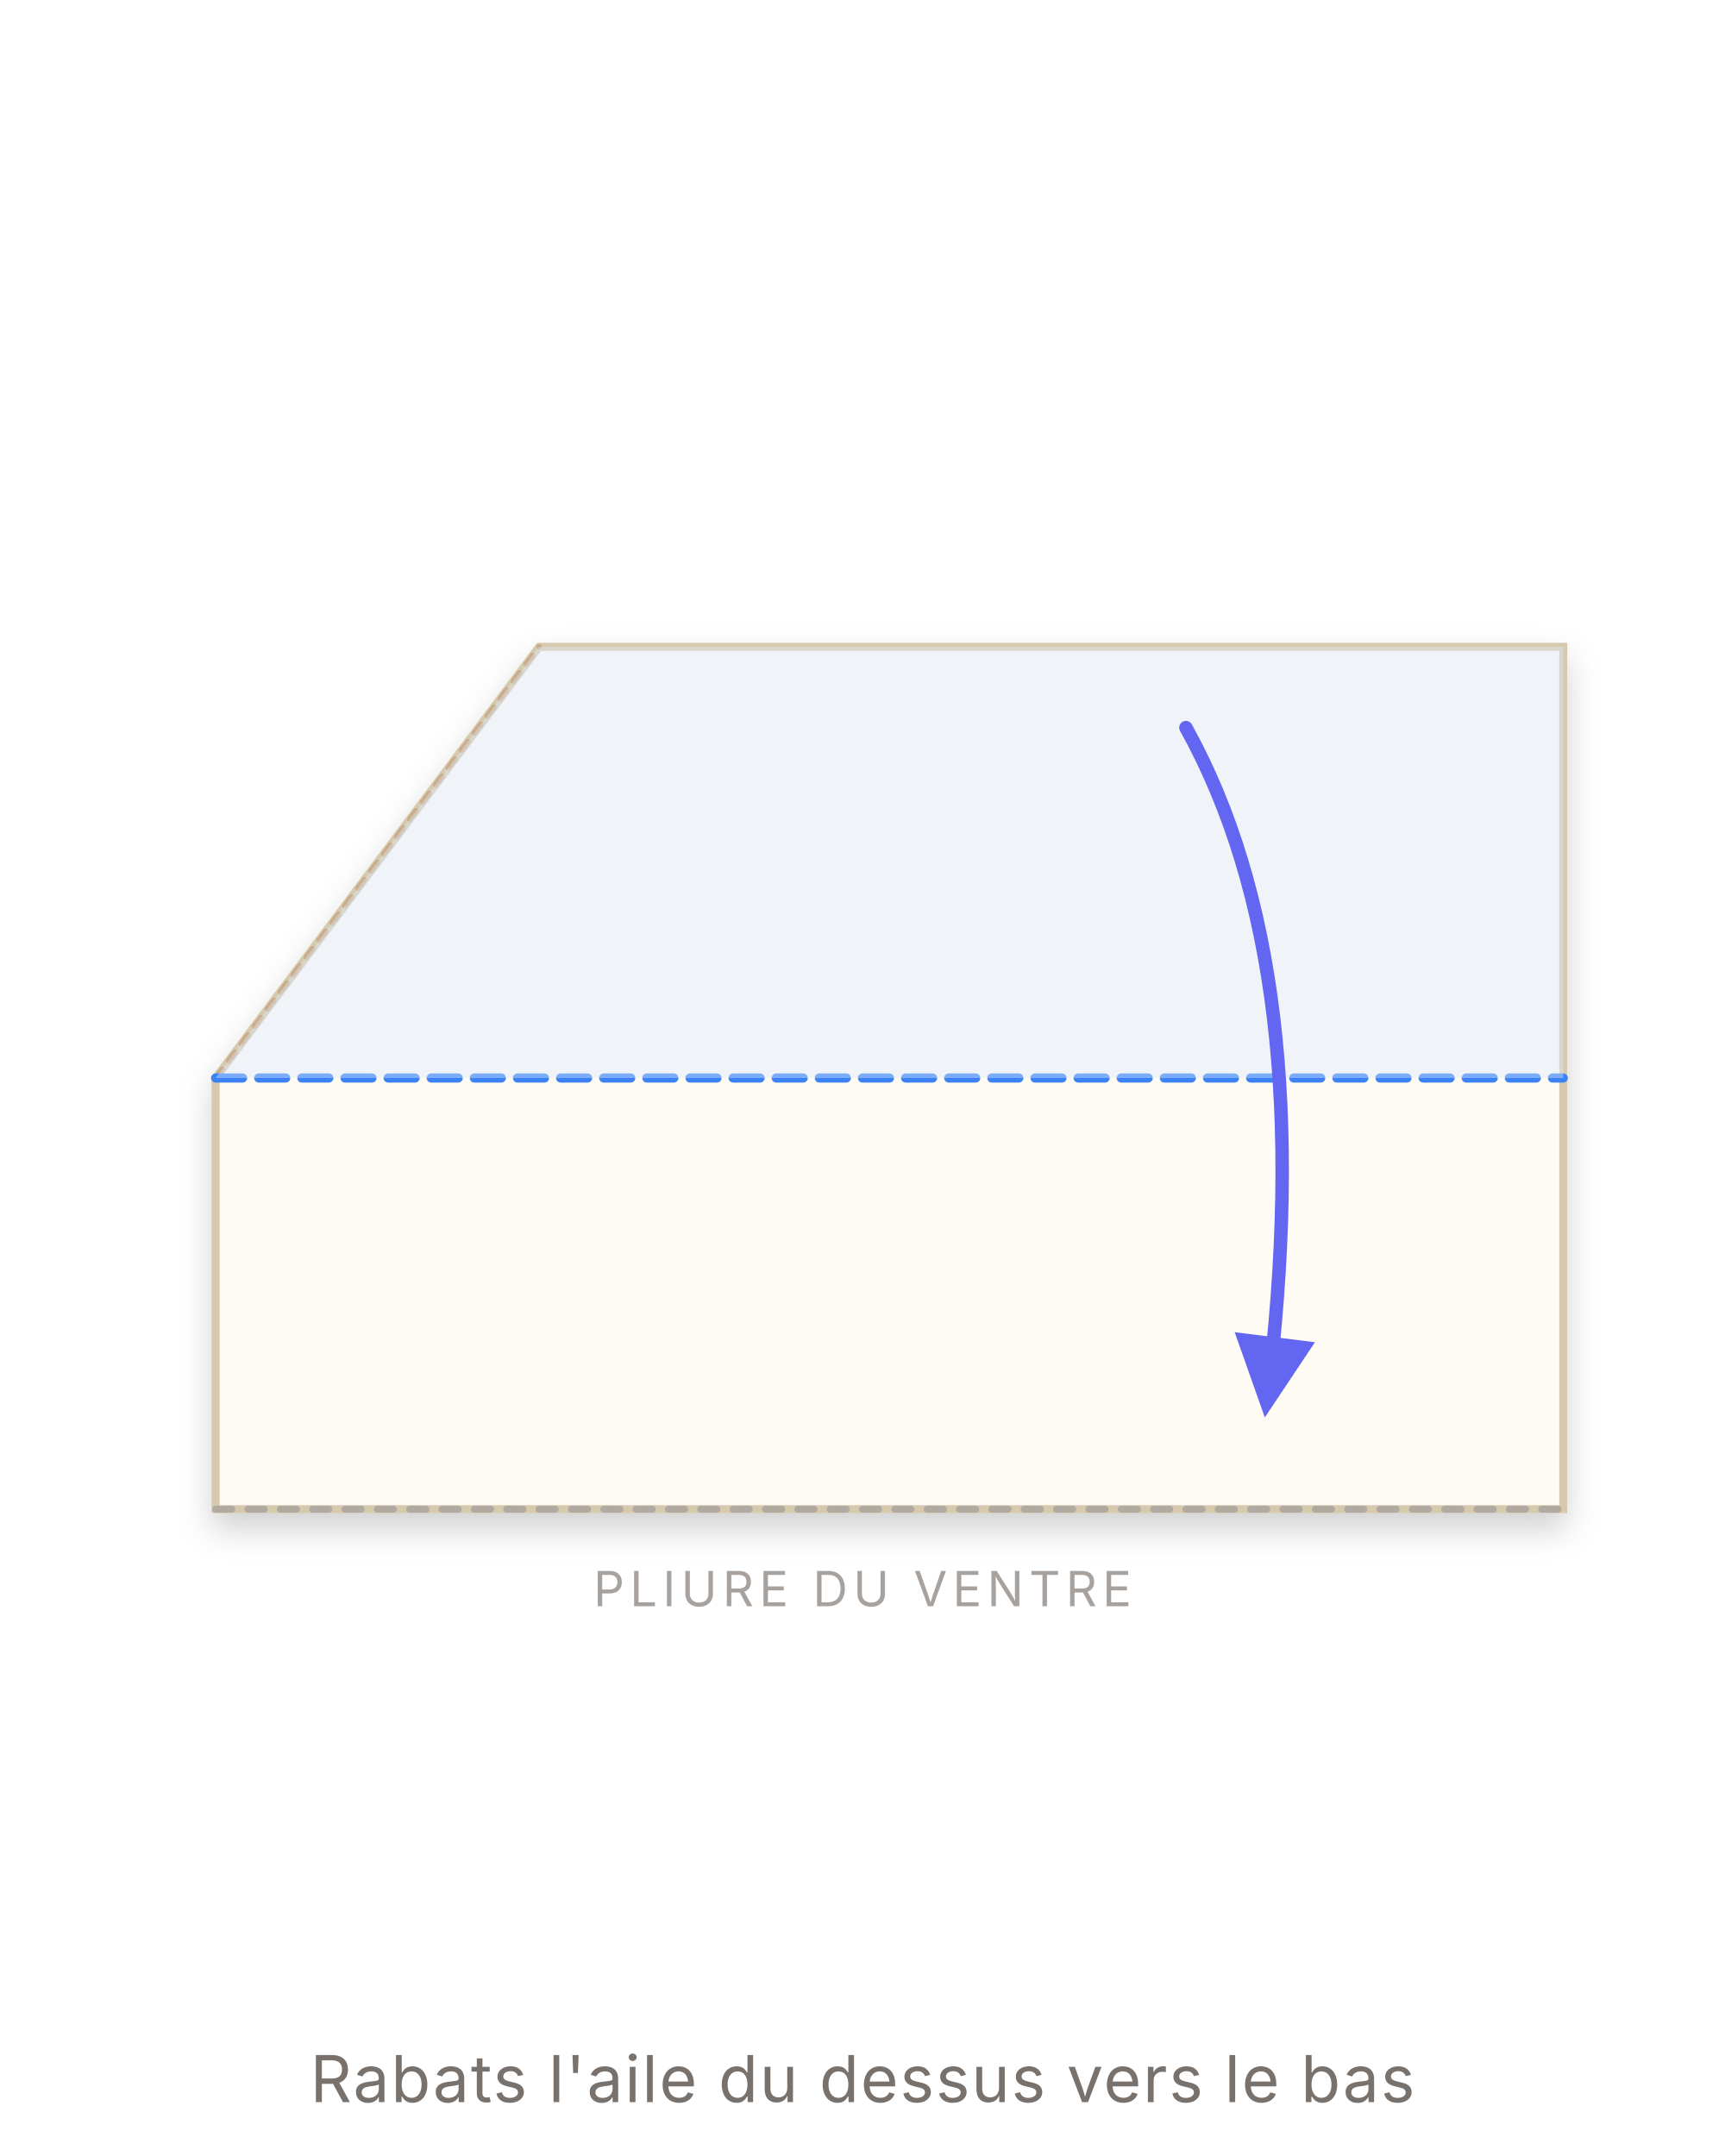
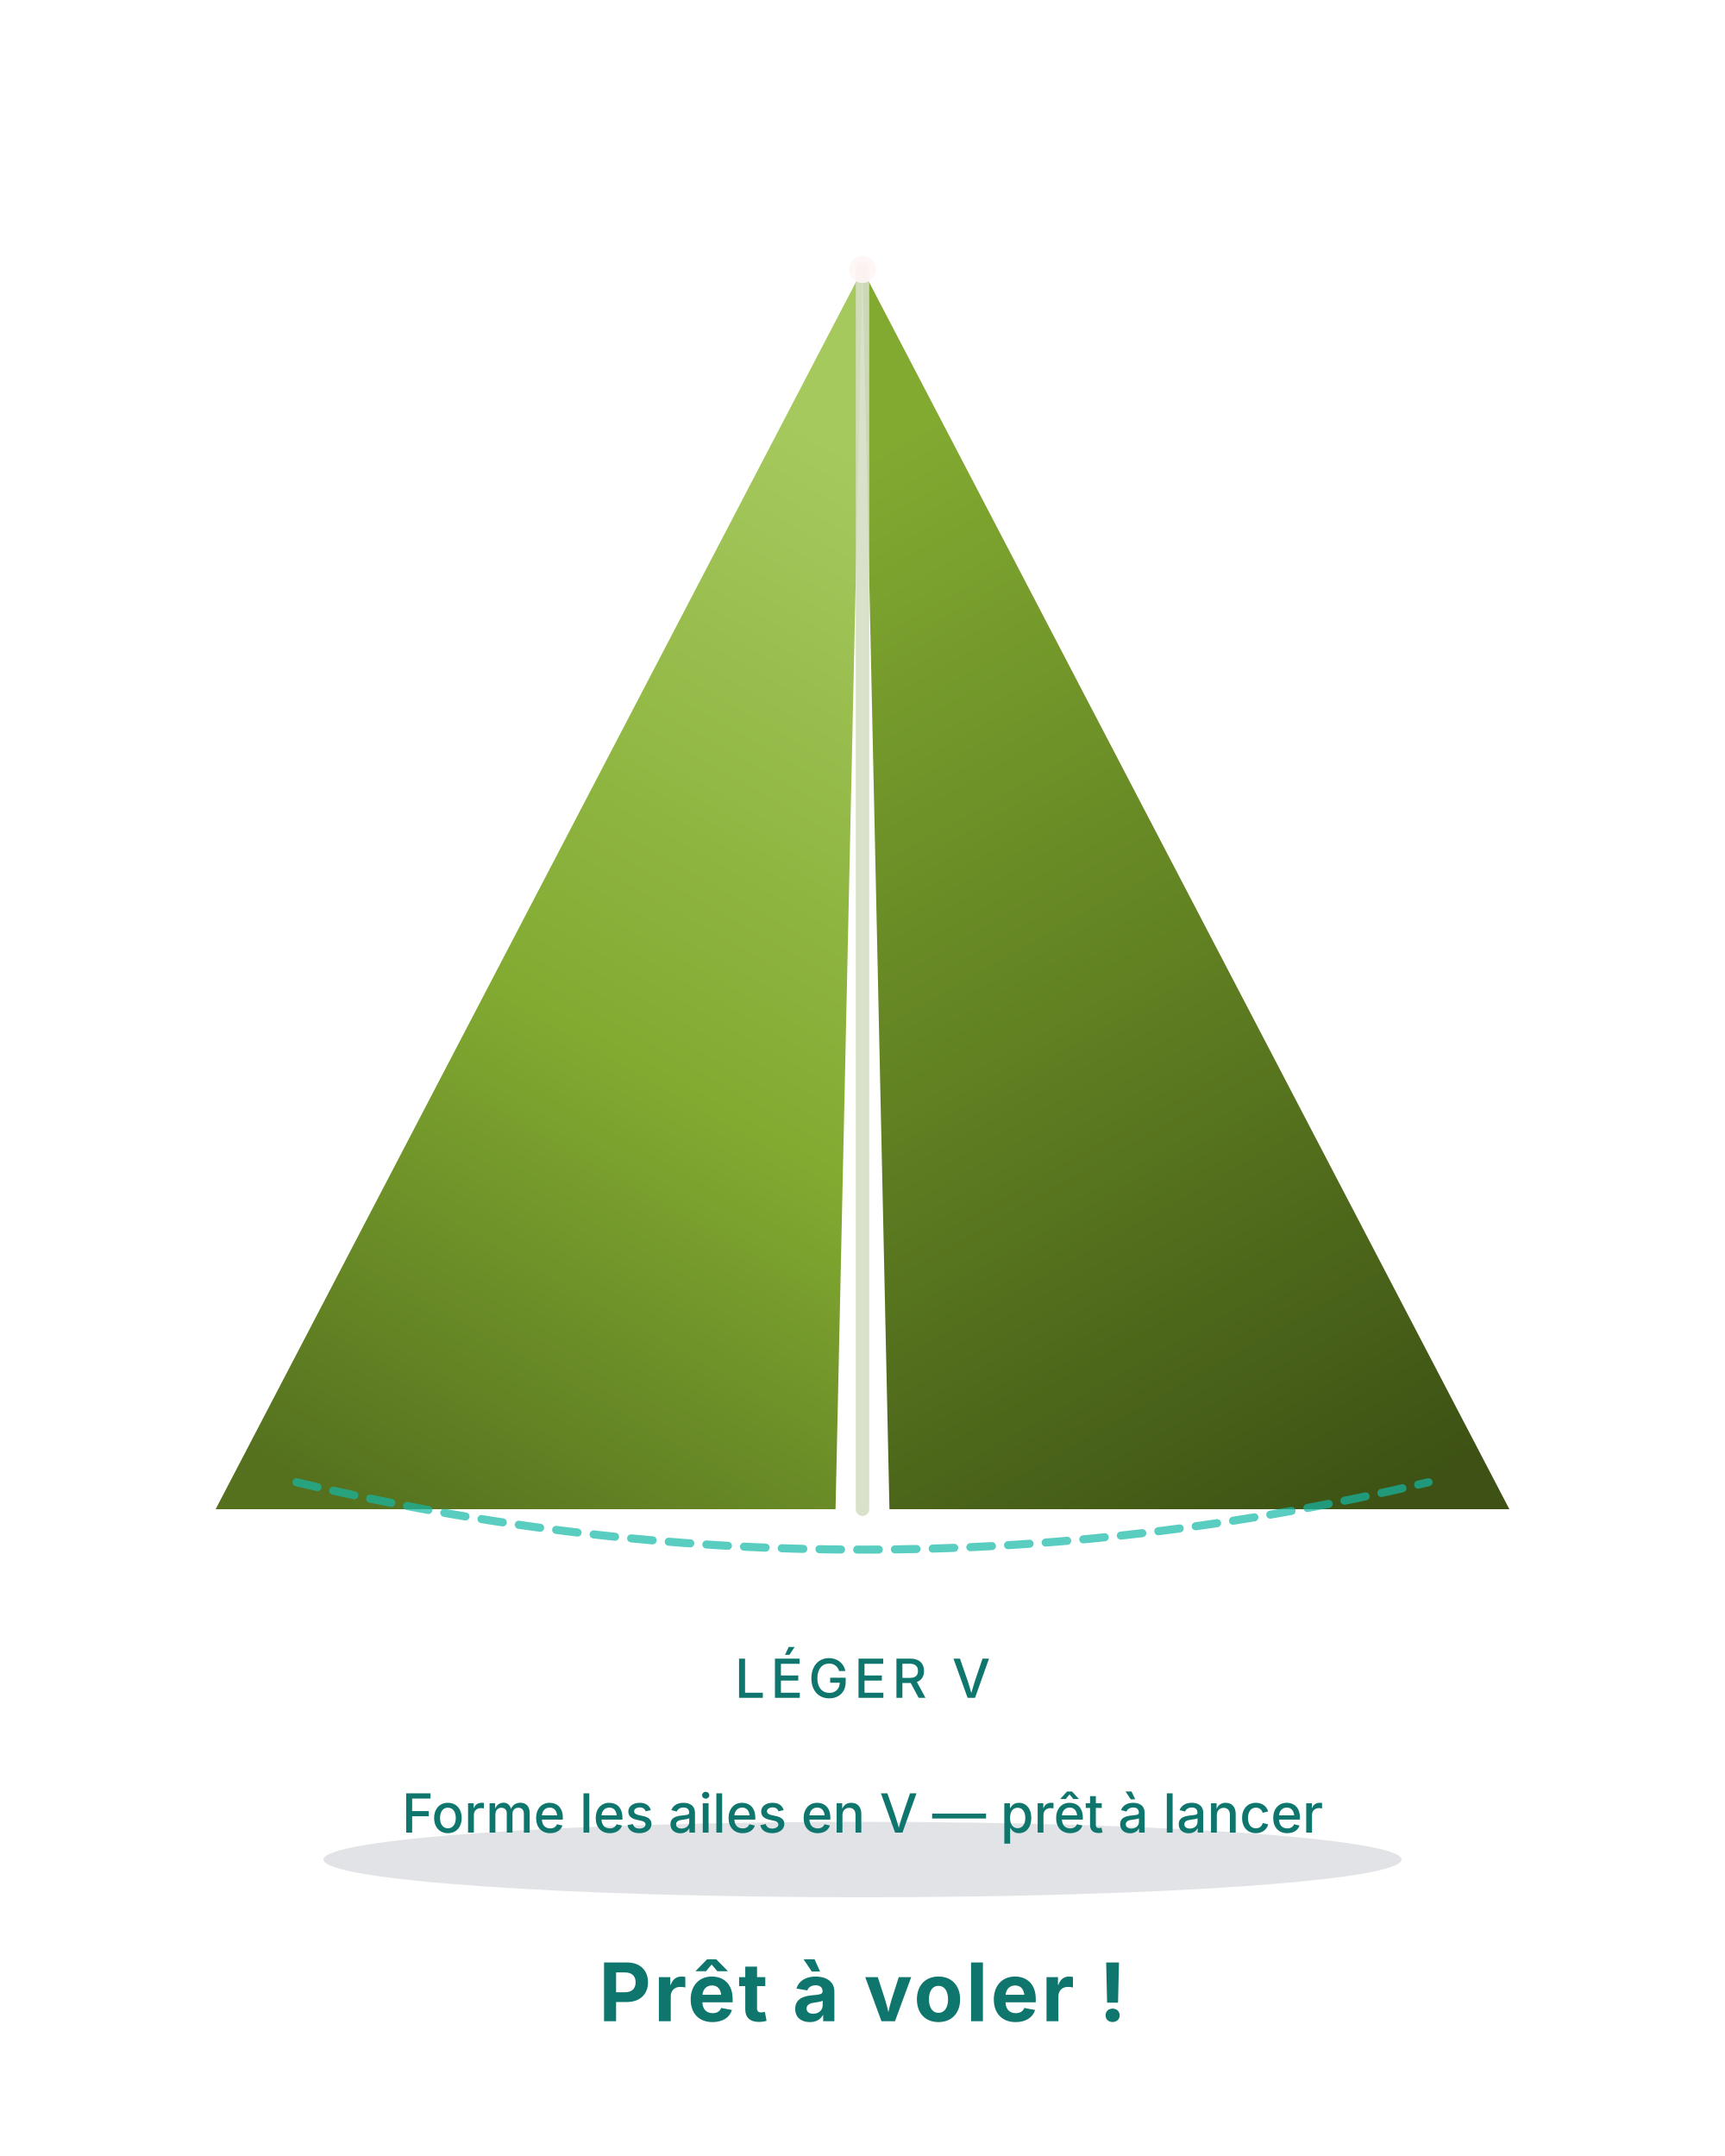
- <svg xmlns="http://www.w3.org/2000/svg" viewBox="0 0 320 400" fill="none" font-family="system-ui, -apple-system, sans-serif">
+ <svg xmlns="http://www.w3.org/2000/svg" viewBox="0 0 320 400" fill="none" font-family="system-ui,-apple-system,sans-serif">
  <defs>
    <filter id="ps" x="-10%" y="-10%" width="120%" height="120%">
      <feGaussianBlur in="SourceAlpha" stdDeviation="3" />
      <feOffset dx="0" dy="3" />
      <feComponentTransfer>
        <feFuncA type="linear" slope="0.18" />
      </feComponentTransfer>
      <feMerge>
        <feMergeNode />
        <feMergeNode in="SourceGraphic" />
      </feMerge>
    </filter>
    <marker id="arr" viewBox="0 0 10 10" refX="8" refY="5" markerWidth="6" markerHeight="6" orient="auto-start-reverse">
      <path d="M 0 0 L 10 5 L 0 10 z" fill="#6366f1" />
    </marker>
    <marker id="arrT" viewBox="0 0 10 10" refX="8" refY="5" markerWidth="6" markerHeight="6" orient="auto-start-reverse">
      <path d="M 0 0 L 10 5 L 0 10 z" fill="#14b8a6" />
    </marker>
    <linearGradient id="foldTri" x1="0" y1="0" x2="1" y2="1">
      <stop offset="0" stop-color="#fff7ed" />
      <stop offset="1" stop-color="#fed7aa" stop-opacity="0.7" />
    </linearGradient>
+     <linearGradient id="pWingL" x1="0.5" y1="0" x2="0.2" y2="1">
+       <stop offset="0" stop-color="hsl(80, 50%, 58%)" />
+       <stop offset="0.55" stop-color="hsl(80, 55%, 43%)" />
+       <stop offset="1" stop-color="hsl(80, 58%, 28%)" />
+     </linearGradient>
+     <linearGradient id="pWingR" x1="0.5" y1="0" x2="0.8" y2="1">
+       <stop offset="0" stop-color="hsl(80, 55%, 43%)" />
+       <stop offset="0.5" stop-color="hsl(80, 58%, 32%)" />
+       <stop offset="1" stop-color="hsl(80, 61%, 20%)" />
+     </linearGradient>
  </defs>
-   <polygon points="40,200 100,120 290,120 290,280 40,280" fill="#fefaf4" stroke="#d6c9ae" stroke-width="1.5" filter="url(#ps)" />
-   <line x1="40" y1="280" x2="290" y2="280" stroke="#a8a29e" stroke-width="1.3" stroke-dasharray="3 3" stroke-linecap="round" opacity="0.8" />
-   <text x="160" y="298" text-anchor="middle" font-size="9" fill="#a8a29e" letter-spacing="1">PLIURE DU VENTRE</text>
-   <line x1="40" y1="200" x2="100" y2="120" stroke="#c4a07c" stroke-width="1" stroke-dasharray="2 2" stroke-linecap="round" opacity="0.7" />
-   <line x1="40" y1="200" x2="290" y2="200" stroke="#3b82f6" stroke-width="1.7" stroke-dasharray="5 3" stroke-linecap="round" />
-   <polygon points="40,200 100,120 290,120 290,200" fill="#dbeafe" opacity="0.4" />
-   <path d="M 220 135 Q 245 180 235 260" stroke="#6366f1" stroke-width="2.5" stroke-linecap="round" fill="none" marker-end="url(#arr)" />
-   <text x="160" y="390" text-anchor="middle" font-size="12" fill="#78716c" letter-spacing="0.3">Rabats l'aile du dessus vers le bas</text>
+   <ellipse cx="160" cy="345" rx="100" ry="7" fill="#1e293b" opacity="0.13" />
+   <polygon points="160,50 40,280 155,280" fill="url(#pWingL)" />
+   <polygon points="160,50 165,280 280,280" fill="url(#pWingR)" />
+   <line x1="160" y1="50" x2="160" y2="280" stroke="hsl(80, 28%, 82%)" stroke-width="2.5" stroke-linecap="round" opacity="0.9" />
+   <circle cx="160" cy="50" r="2.5" fill="#fff5f5" opacity="0.9" />
+   <path d="M 55 275 Q 160 300 265 275" stroke="#14b8a6" stroke-width="1.5" stroke-dasharray="4 3" fill="none" stroke-linecap="round" opacity="0.7" />
+   <text x="160" y="315" text-anchor="middle" font-size="10" fill="#0f766e" font-weight="500" letter-spacing="1">LÉGER V</text>
+   <text x="160" y="375" text-anchor="middle" font-size="15" font-weight="700" fill="#0f766e" letter-spacing="0.5">Prêt à voler !</text>
+   <text x="160" y="340" text-anchor="middle" font-size="10" fill="#0f766e" font-weight="500">Forme les ailes en V — prêt à lancer</text>
</svg>
